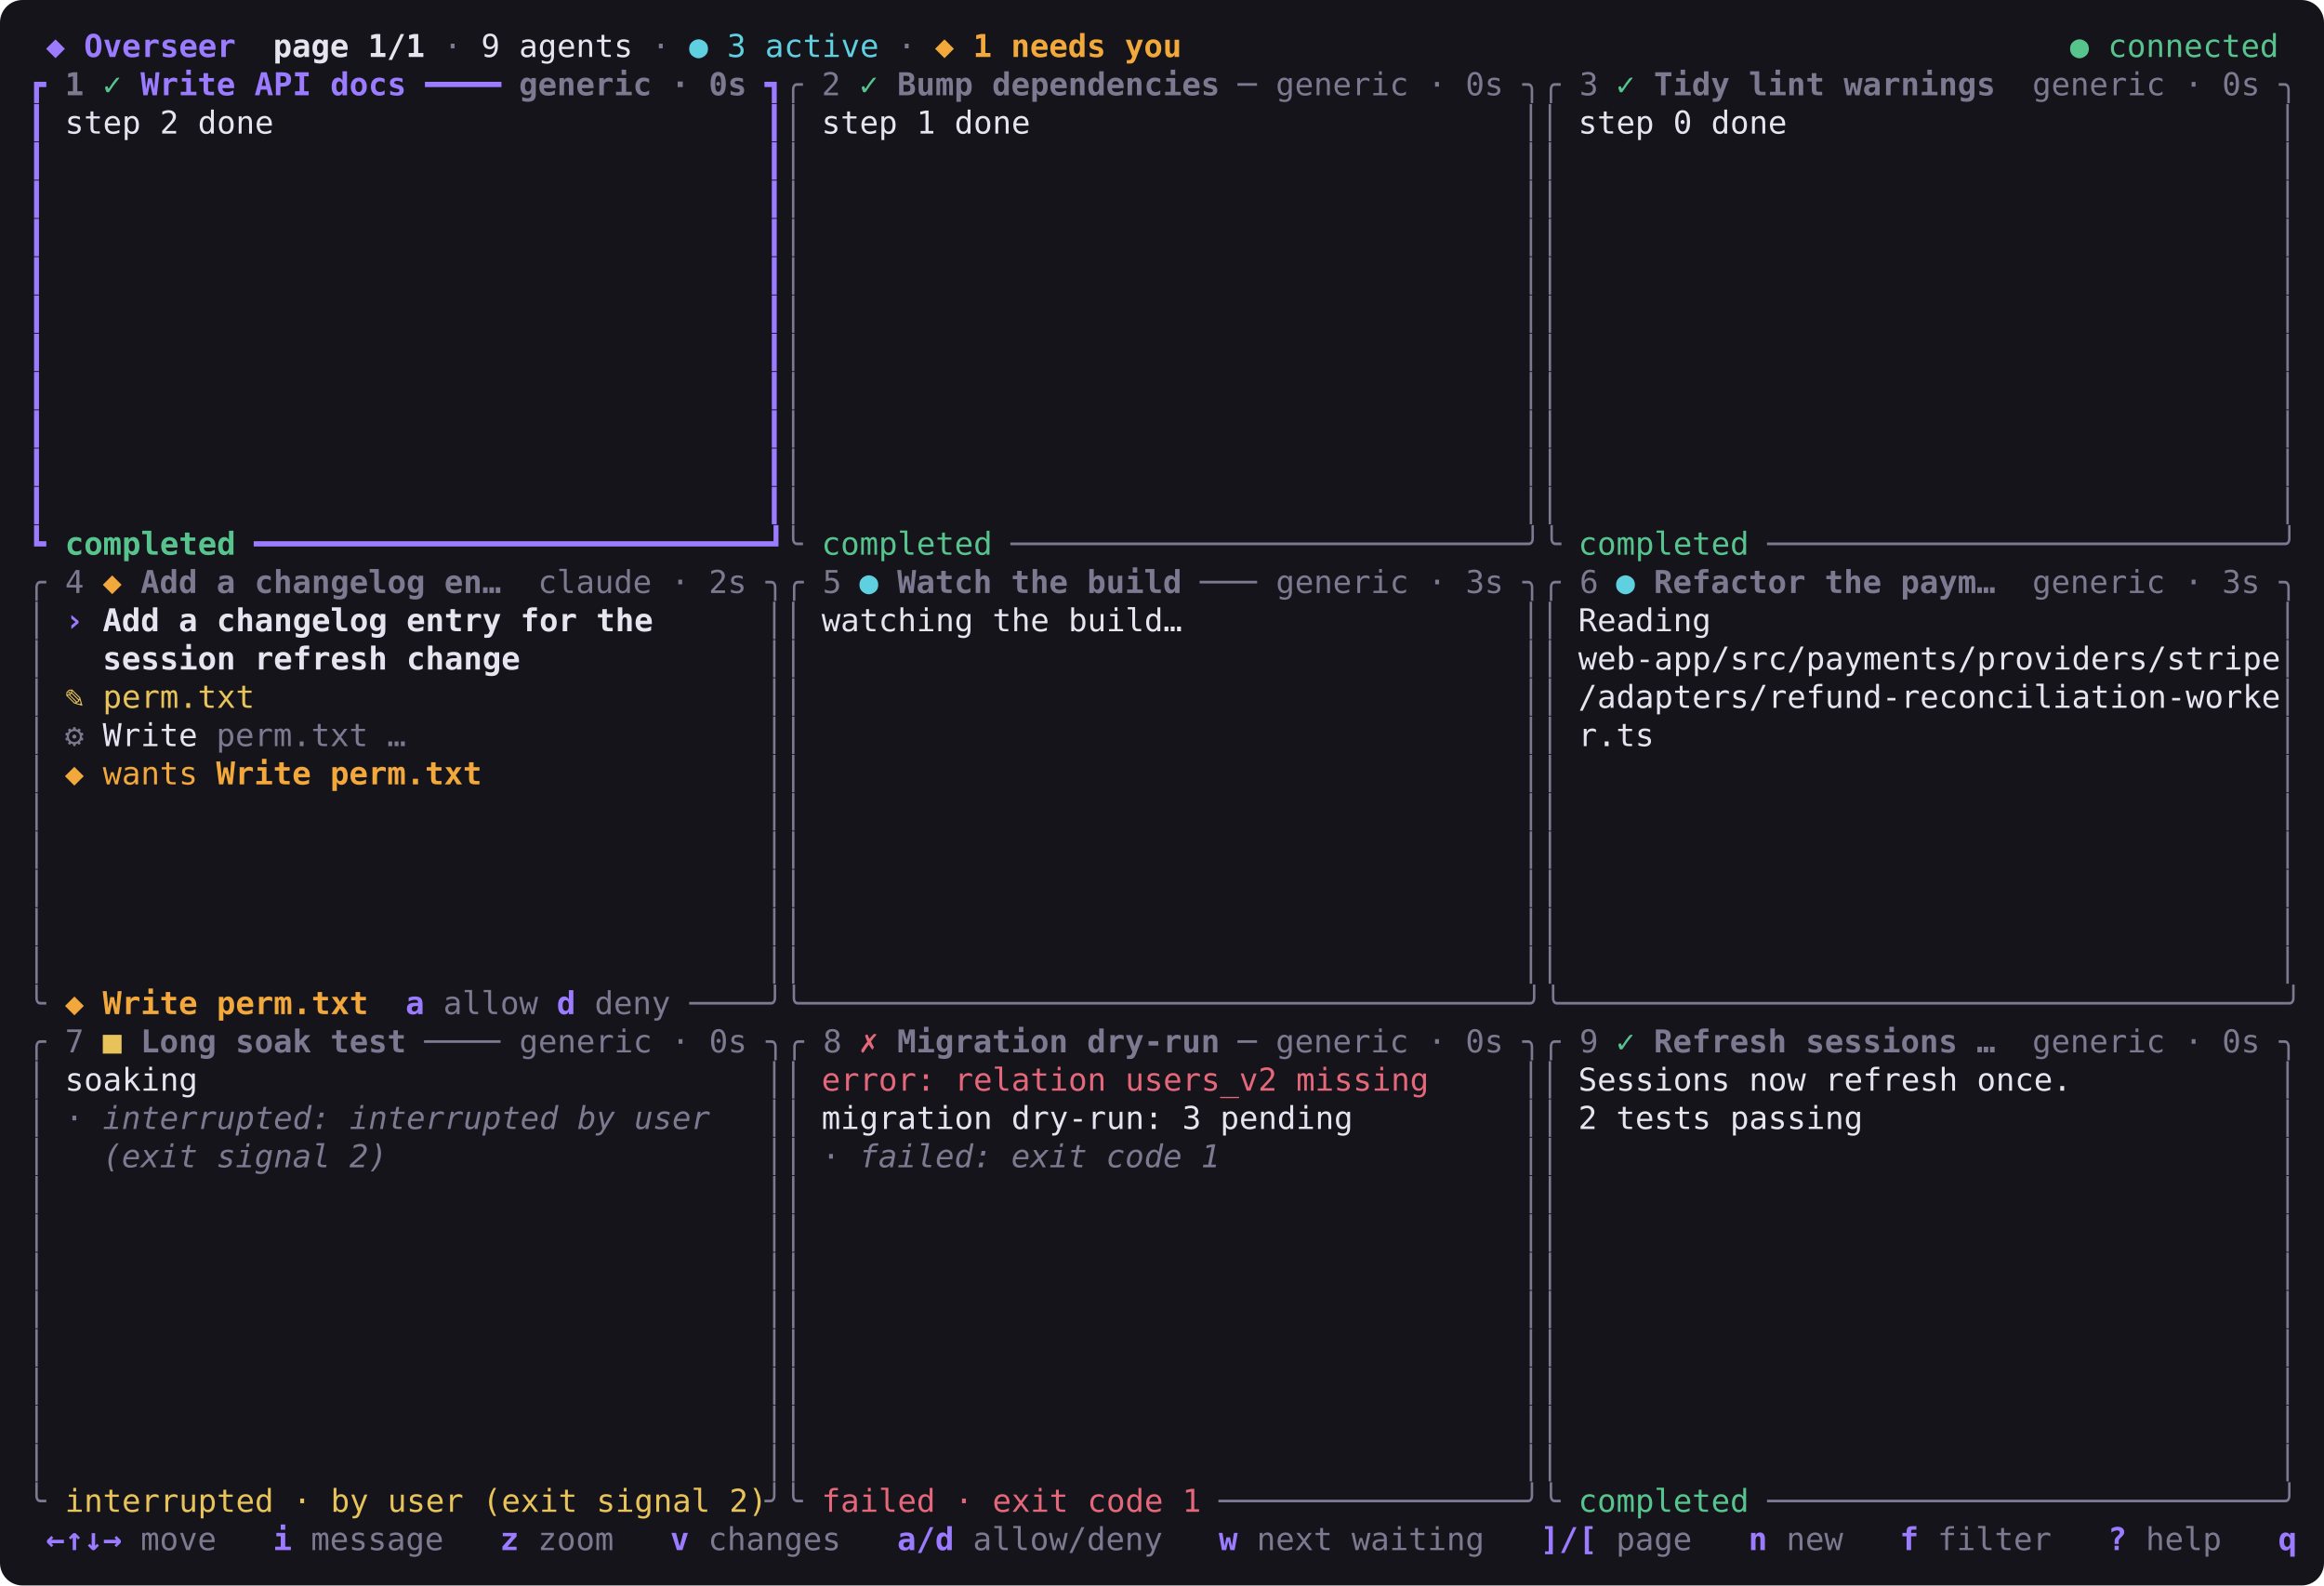
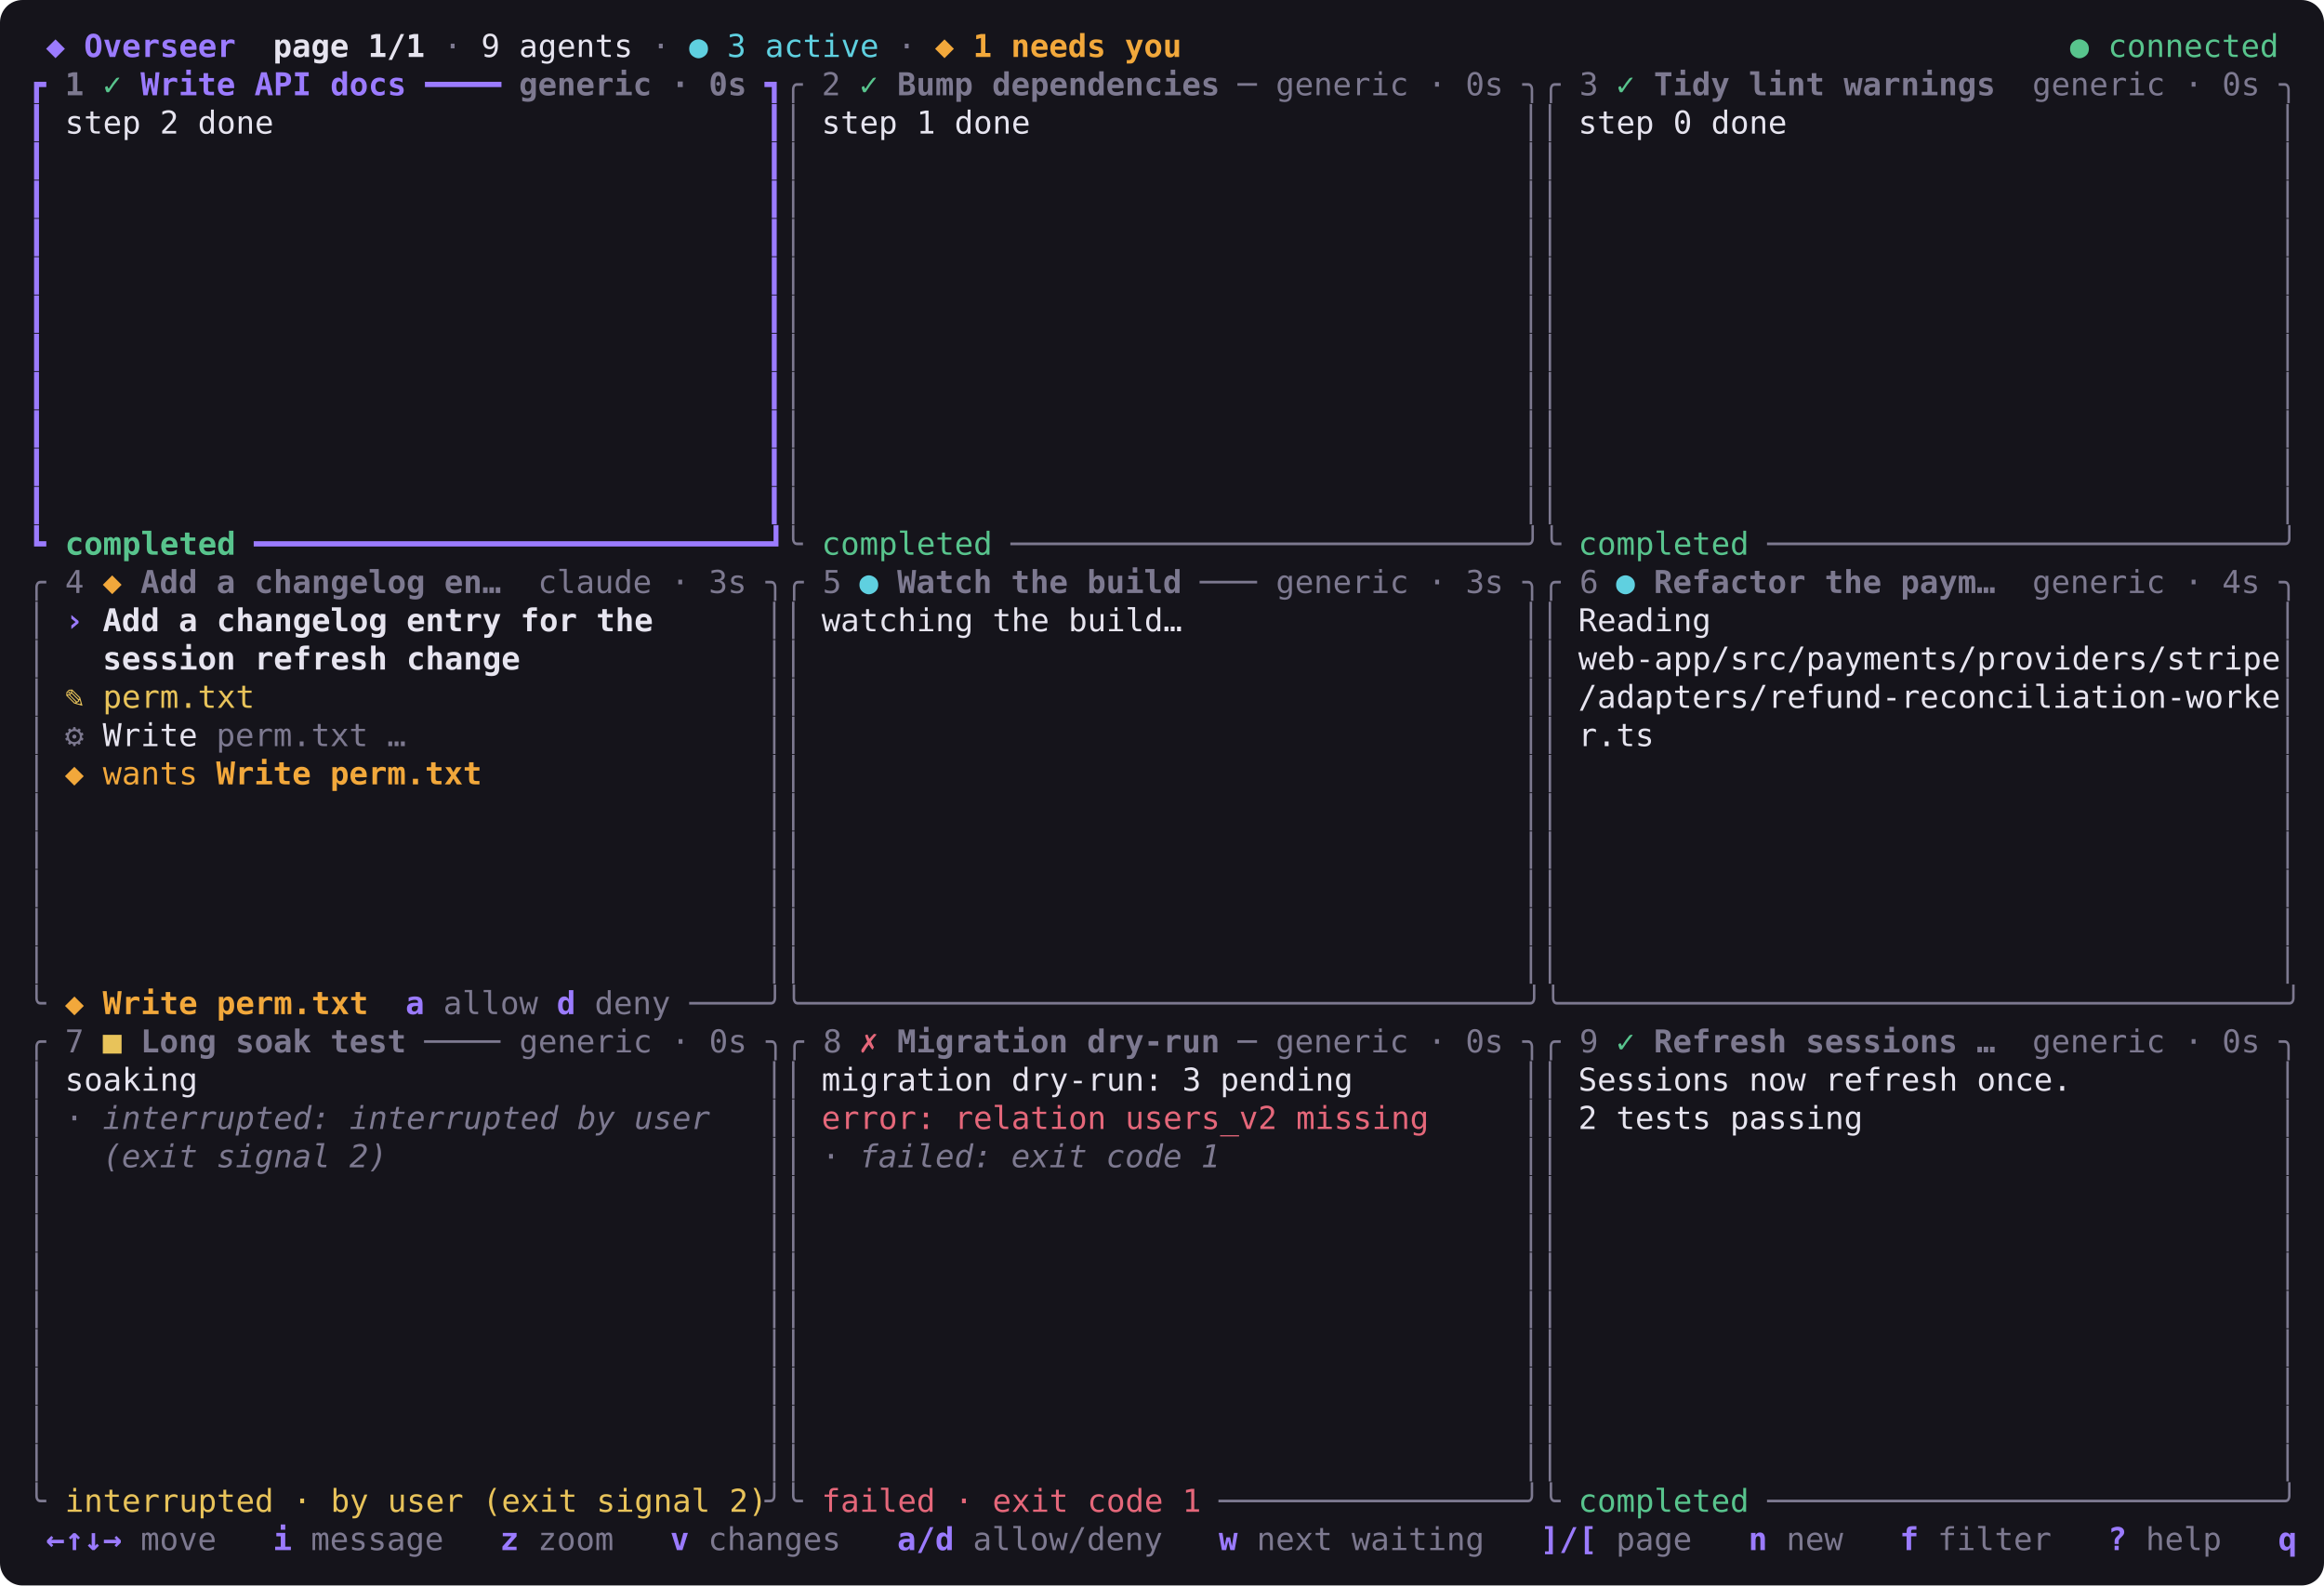
<svg xmlns="http://www.w3.org/2000/svg" width="1032" height="704" viewBox="0 0 1032 704">
  <rect width="100%" height="100%" rx="10" fill="#15141b" />
  <g font-family="ui-monospace, SFMono-Regular, Menlo, monospace" font-size="14">
    <text x="12.0" y="25.3" textLength="100.8" lengthAdjust="spacingAndGlyphs" fill="#9b7bff" font-weight="700" xml:space="preserve"> ◆ Overseer </text>
    <text x="112.8" y="25.3" textLength="84.0" lengthAdjust="spacingAndGlyphs" fill="#e6e4ef" font-weight="700" xml:space="preserve"> page 1/1 </text>
    <text x="196.8" y="25.3" textLength="16.8" lengthAdjust="spacingAndGlyphs" fill="#7d7990" xml:space="preserve">· </text>
    <text x="213.6" y="25.3" textLength="67.2" lengthAdjust="spacingAndGlyphs" fill="#e6e4ef" xml:space="preserve">9 agents</text>
    <text x="280.8" y="25.3" textLength="25.2" lengthAdjust="spacingAndGlyphs" fill="#7d7990" xml:space="preserve"> · </text>
    <text x="306.0" y="25.3" textLength="84.0" lengthAdjust="spacingAndGlyphs" fill="#5fd0e0" xml:space="preserve">● 3 active</text>
    <text x="390.0" y="25.3" textLength="25.2" lengthAdjust="spacingAndGlyphs" fill="#7d7990" xml:space="preserve"> · </text>
    <text x="415.2" y="25.3" textLength="109.2" lengthAdjust="spacingAndGlyphs" fill="#f2a83b" font-weight="700" xml:space="preserve">◆ 1 needs you</text>
    <text x="919.2" y="25.3" textLength="100.8" lengthAdjust="spacingAndGlyphs" fill="#58c48d" xml:space="preserve">● connected </text>
    <text x="12.0" y="42.3" textLength="8.4" lengthAdjust="spacingAndGlyphs" fill="#9b7bff" font-weight="700" xml:space="preserve">┏</text>
    <text x="20.4" y="42.3" textLength="25.2" lengthAdjust="spacingAndGlyphs" fill="#7d7990" font-weight="700" xml:space="preserve"> 1 </text>
    <text x="45.6" y="42.3" textLength="16.8" lengthAdjust="spacingAndGlyphs" fill="#58c48d" font-weight="700" xml:space="preserve">✓ </text>
    <text x="62.4" y="42.3" textLength="159.6" lengthAdjust="spacingAndGlyphs" fill="#9b7bff" font-weight="700" xml:space="preserve">Write API docs ━━━━</text>
    <text x="222.0" y="42.3" textLength="117.6" lengthAdjust="spacingAndGlyphs" fill="#7d7990" font-weight="700" xml:space="preserve"> generic · 0s </text>
    <text x="339.6" y="42.3" textLength="8.4" lengthAdjust="spacingAndGlyphs" fill="#9b7bff" font-weight="700" xml:space="preserve">┓</text>
    <text x="348.0" y="42.3" textLength="33.6" lengthAdjust="spacingAndGlyphs" fill="#7d7990" xml:space="preserve">╭ 2 </text>
    <text x="381.6" y="42.3" textLength="16.8" lengthAdjust="spacingAndGlyphs" fill="#58c48d" xml:space="preserve">✓ </text>
    <text x="398.4" y="42.3" textLength="142.8" lengthAdjust="spacingAndGlyphs" fill="#7d7990" font-weight="700" xml:space="preserve">Bump dependencies</text>
    <text x="541.2" y="42.3" textLength="176.4" lengthAdjust="spacingAndGlyphs" fill="#7d7990" xml:space="preserve"> ─ generic · 0s ╮╭ 3 </text>
    <text x="717.6" y="42.3" textLength="16.8" lengthAdjust="spacingAndGlyphs" fill="#58c48d" xml:space="preserve">✓ </text>
    <text x="734.4" y="42.3" textLength="151.2" lengthAdjust="spacingAndGlyphs" fill="#7d7990" font-weight="700" xml:space="preserve">Tidy lint warnings</text>
    <text x="885.6" y="42.3" textLength="134.4" lengthAdjust="spacingAndGlyphs" fill="#7d7990" xml:space="preserve">  generic · 0s ╮</text>
    <text x="12.0" y="59.3" textLength="8.4" lengthAdjust="spacingAndGlyphs" fill="#9b7bff" font-weight="700" xml:space="preserve">┃</text>
    <text x="20.4" y="59.3" textLength="319.2" lengthAdjust="spacingAndGlyphs" fill="#e6e4ef" xml:space="preserve"> step 2 done                          </text>
    <text x="339.6" y="59.3" textLength="8.4" lengthAdjust="spacingAndGlyphs" fill="#9b7bff" font-weight="700" xml:space="preserve">┃</text>
    <text x="348.0" y="59.3" textLength="8.4" lengthAdjust="spacingAndGlyphs" fill="#7d7990" xml:space="preserve">│</text>
    <text x="356.4" y="59.3" textLength="319.2" lengthAdjust="spacingAndGlyphs" fill="#e6e4ef" xml:space="preserve"> step 1 done                          </text>
    <text x="675.6" y="59.3" textLength="16.8" lengthAdjust="spacingAndGlyphs" fill="#7d7990" xml:space="preserve">││</text>
    <text x="692.4" y="59.3" textLength="319.2" lengthAdjust="spacingAndGlyphs" fill="#e6e4ef" xml:space="preserve"> step 0 done                          </text>
    <text x="1011.6" y="59.3" textLength="8.4" lengthAdjust="spacingAndGlyphs" fill="#7d7990" xml:space="preserve">│</text>
    <text x="12.0" y="76.3" textLength="8.4" lengthAdjust="spacingAndGlyphs" fill="#9b7bff" font-weight="700" xml:space="preserve">┃</text>
    <text x="339.6" y="76.3" textLength="8.4" lengthAdjust="spacingAndGlyphs" fill="#9b7bff" font-weight="700" xml:space="preserve">┃</text>
    <text x="348.0" y="76.3" textLength="8.4" lengthAdjust="spacingAndGlyphs" fill="#7d7990" xml:space="preserve">│</text>
    <text x="675.6" y="76.3" textLength="16.8" lengthAdjust="spacingAndGlyphs" fill="#7d7990" xml:space="preserve">││</text>
    <text x="1011.6" y="76.3" textLength="8.4" lengthAdjust="spacingAndGlyphs" fill="#7d7990" xml:space="preserve">│</text>
    <text x="12.0" y="93.3" textLength="8.4" lengthAdjust="spacingAndGlyphs" fill="#9b7bff" font-weight="700" xml:space="preserve">┃</text>
    <text x="339.6" y="93.3" textLength="8.4" lengthAdjust="spacingAndGlyphs" fill="#9b7bff" font-weight="700" xml:space="preserve">┃</text>
    <text x="348.0" y="93.3" textLength="8.4" lengthAdjust="spacingAndGlyphs" fill="#7d7990" xml:space="preserve">│</text>
    <text x="675.6" y="93.3" textLength="16.8" lengthAdjust="spacingAndGlyphs" fill="#7d7990" xml:space="preserve">││</text>
    <text x="1011.6" y="93.3" textLength="8.4" lengthAdjust="spacingAndGlyphs" fill="#7d7990" xml:space="preserve">│</text>
    <text x="12.0" y="110.3" textLength="8.4" lengthAdjust="spacingAndGlyphs" fill="#9b7bff" font-weight="700" xml:space="preserve">┃</text>
    <text x="339.6" y="110.3" textLength="8.4" lengthAdjust="spacingAndGlyphs" fill="#9b7bff" font-weight="700" xml:space="preserve">┃</text>
    <text x="348.0" y="110.3" textLength="8.4" lengthAdjust="spacingAndGlyphs" fill="#7d7990" xml:space="preserve">│</text>
    <text x="675.6" y="110.3" textLength="16.8" lengthAdjust="spacingAndGlyphs" fill="#7d7990" xml:space="preserve">││</text>
    <text x="1011.6" y="110.3" textLength="8.4" lengthAdjust="spacingAndGlyphs" fill="#7d7990" xml:space="preserve">│</text>
    <text x="12.0" y="127.3" textLength="8.4" lengthAdjust="spacingAndGlyphs" fill="#9b7bff" font-weight="700" xml:space="preserve">┃</text>
    <text x="339.6" y="127.3" textLength="8.4" lengthAdjust="spacingAndGlyphs" fill="#9b7bff" font-weight="700" xml:space="preserve">┃</text>
    <text x="348.0" y="127.3" textLength="8.4" lengthAdjust="spacingAndGlyphs" fill="#7d7990" xml:space="preserve">│</text>
    <text x="675.6" y="127.3" textLength="16.8" lengthAdjust="spacingAndGlyphs" fill="#7d7990" xml:space="preserve">││</text>
    <text x="1011.6" y="127.3" textLength="8.4" lengthAdjust="spacingAndGlyphs" fill="#7d7990" xml:space="preserve">│</text>
    <text x="12.0" y="144.3" textLength="8.4" lengthAdjust="spacingAndGlyphs" fill="#9b7bff" font-weight="700" xml:space="preserve">┃</text>
    <text x="339.6" y="144.3" textLength="8.4" lengthAdjust="spacingAndGlyphs" fill="#9b7bff" font-weight="700" xml:space="preserve">┃</text>
    <text x="348.0" y="144.3" textLength="8.4" lengthAdjust="spacingAndGlyphs" fill="#7d7990" xml:space="preserve">│</text>
    <text x="675.6" y="144.3" textLength="16.8" lengthAdjust="spacingAndGlyphs" fill="#7d7990" xml:space="preserve">││</text>
    <text x="1011.6" y="144.3" textLength="8.4" lengthAdjust="spacingAndGlyphs" fill="#7d7990" xml:space="preserve">│</text>
    <text x="12.0" y="161.3" textLength="8.4" lengthAdjust="spacingAndGlyphs" fill="#9b7bff" font-weight="700" xml:space="preserve">┃</text>
    <text x="339.6" y="161.3" textLength="8.4" lengthAdjust="spacingAndGlyphs" fill="#9b7bff" font-weight="700" xml:space="preserve">┃</text>
    <text x="348.0" y="161.3" textLength="8.4" lengthAdjust="spacingAndGlyphs" fill="#7d7990" xml:space="preserve">│</text>
    <text x="675.6" y="161.3" textLength="16.8" lengthAdjust="spacingAndGlyphs" fill="#7d7990" xml:space="preserve">││</text>
    <text x="1011.6" y="161.3" textLength="8.4" lengthAdjust="spacingAndGlyphs" fill="#7d7990" xml:space="preserve">│</text>
    <text x="12.0" y="178.3" textLength="8.4" lengthAdjust="spacingAndGlyphs" fill="#9b7bff" font-weight="700" xml:space="preserve">┃</text>
    <text x="339.6" y="178.3" textLength="8.4" lengthAdjust="spacingAndGlyphs" fill="#9b7bff" font-weight="700" xml:space="preserve">┃</text>
    <text x="348.0" y="178.3" textLength="8.4" lengthAdjust="spacingAndGlyphs" fill="#7d7990" xml:space="preserve">│</text>
    <text x="675.6" y="178.3" textLength="16.8" lengthAdjust="spacingAndGlyphs" fill="#7d7990" xml:space="preserve">││</text>
    <text x="1011.6" y="178.3" textLength="8.4" lengthAdjust="spacingAndGlyphs" fill="#7d7990" xml:space="preserve">│</text>
    <text x="12.0" y="195.3" textLength="8.4" lengthAdjust="spacingAndGlyphs" fill="#9b7bff" font-weight="700" xml:space="preserve">┃</text>
    <text x="339.6" y="195.3" textLength="8.4" lengthAdjust="spacingAndGlyphs" fill="#9b7bff" font-weight="700" xml:space="preserve">┃</text>
    <text x="348.0" y="195.3" textLength="8.4" lengthAdjust="spacingAndGlyphs" fill="#7d7990" xml:space="preserve">│</text>
    <text x="675.6" y="195.3" textLength="16.8" lengthAdjust="spacingAndGlyphs" fill="#7d7990" xml:space="preserve">││</text>
    <text x="1011.6" y="195.3" textLength="8.4" lengthAdjust="spacingAndGlyphs" fill="#7d7990" xml:space="preserve">│</text>
    <text x="12.0" y="212.3" textLength="8.4" lengthAdjust="spacingAndGlyphs" fill="#9b7bff" font-weight="700" xml:space="preserve">┃</text>
    <text x="339.6" y="212.3" textLength="8.4" lengthAdjust="spacingAndGlyphs" fill="#9b7bff" font-weight="700" xml:space="preserve">┃</text>
    <text x="348.0" y="212.3" textLength="8.4" lengthAdjust="spacingAndGlyphs" fill="#7d7990" xml:space="preserve">│</text>
    <text x="675.6" y="212.3" textLength="16.8" lengthAdjust="spacingAndGlyphs" fill="#7d7990" xml:space="preserve">││</text>
    <text x="1011.6" y="212.3" textLength="8.4" lengthAdjust="spacingAndGlyphs" fill="#7d7990" xml:space="preserve">│</text>
    <text x="12.0" y="229.3" textLength="8.4" lengthAdjust="spacingAndGlyphs" fill="#9b7bff" font-weight="700" xml:space="preserve">┃</text>
    <text x="339.6" y="229.3" textLength="8.4" lengthAdjust="spacingAndGlyphs" fill="#9b7bff" font-weight="700" xml:space="preserve">┃</text>
    <text x="348.0" y="229.3" textLength="8.4" lengthAdjust="spacingAndGlyphs" fill="#7d7990" xml:space="preserve">│</text>
    <text x="675.6" y="229.3" textLength="16.8" lengthAdjust="spacingAndGlyphs" fill="#7d7990" xml:space="preserve">││</text>
    <text x="1011.6" y="229.3" textLength="8.4" lengthAdjust="spacingAndGlyphs" fill="#7d7990" xml:space="preserve">│</text>
    <text x="12.0" y="246.3" textLength="8.4" lengthAdjust="spacingAndGlyphs" fill="#9b7bff" font-weight="700" xml:space="preserve">┗</text>
    <text x="20.4" y="246.3" textLength="92.4" lengthAdjust="spacingAndGlyphs" fill="#58c48d" font-weight="700" xml:space="preserve"> completed </text>
    <text x="112.8" y="246.3" textLength="235.2" lengthAdjust="spacingAndGlyphs" fill="#9b7bff" font-weight="700" xml:space="preserve">━━━━━━━━━━━━━━━━━━━━━━━━━━━┛</text>
    <text x="348.0" y="246.3" textLength="8.4" lengthAdjust="spacingAndGlyphs" fill="#7d7990" xml:space="preserve">╰</text>
    <text x="356.4" y="246.3" textLength="92.4" lengthAdjust="spacingAndGlyphs" fill="#58c48d" xml:space="preserve"> completed </text>
    <text x="448.8" y="246.3" textLength="243.6" lengthAdjust="spacingAndGlyphs" fill="#7d7990" xml:space="preserve">───────────────────────────╯╰</text>
    <text x="692.4" y="246.3" textLength="92.4" lengthAdjust="spacingAndGlyphs" fill="#58c48d" xml:space="preserve"> completed </text>
    <text x="784.8" y="246.3" textLength="235.2" lengthAdjust="spacingAndGlyphs" fill="#7d7990" xml:space="preserve">───────────────────────────╯</text>
    <text x="12.0" y="263.3" textLength="33.6" lengthAdjust="spacingAndGlyphs" fill="#7d7990" xml:space="preserve">╭ 4 </text>
    <text x="45.6" y="263.3" textLength="16.8" lengthAdjust="spacingAndGlyphs" fill="#f2a83b" xml:space="preserve">◆ </text>
    <text x="62.4" y="263.3" textLength="159.6" lengthAdjust="spacingAndGlyphs" fill="#7d7990" font-weight="700" xml:space="preserve">Add a changelog en…</text>
-     <text x="222.0" y="263.3" textLength="159.6" lengthAdjust="spacingAndGlyphs" fill="#7d7990" xml:space="preserve">  claude · 2s ╮╭ 5 </text>
+     <text x="222.0" y="263.3" textLength="159.6" lengthAdjust="spacingAndGlyphs" fill="#7d7990" xml:space="preserve">  claude · 3s ╮╭ 5 </text>
    <text x="381.6" y="263.3" textLength="16.8" lengthAdjust="spacingAndGlyphs" fill="#5fd0e0" xml:space="preserve">● </text>
    <text x="398.4" y="263.3" textLength="126.0" lengthAdjust="spacingAndGlyphs" fill="#7d7990" font-weight="700" xml:space="preserve">Watch the build</text>
    <text x="524.4" y="263.3" textLength="193.2" lengthAdjust="spacingAndGlyphs" fill="#7d7990" xml:space="preserve"> ─── generic · 3s ╮╭ 6 </text>
    <text x="717.6" y="263.3" textLength="16.8" lengthAdjust="spacingAndGlyphs" fill="#5fd0e0" xml:space="preserve">● </text>
    <text x="734.4" y="263.3" textLength="151.2" lengthAdjust="spacingAndGlyphs" fill="#7d7990" font-weight="700" xml:space="preserve">Refactor the paym…</text>
-     <text x="885.6" y="263.3" textLength="134.4" lengthAdjust="spacingAndGlyphs" fill="#7d7990" xml:space="preserve">  generic · 3s ╮</text>
+     <text x="885.6" y="263.3" textLength="134.4" lengthAdjust="spacingAndGlyphs" fill="#7d7990" xml:space="preserve">  generic · 4s ╮</text>
    <text x="12.0" y="280.3" textLength="8.4" lengthAdjust="spacingAndGlyphs" fill="#7d7990" xml:space="preserve">│</text>
    <text x="28.8" y="280.3" textLength="16.8" lengthAdjust="spacingAndGlyphs" fill="#9b7bff" font-weight="700" xml:space="preserve">› </text>
    <text x="45.6" y="280.3" textLength="252.0" lengthAdjust="spacingAndGlyphs" fill="#e6e4ef" font-weight="700" xml:space="preserve">Add a changelog entry for the </text>
    <text x="339.6" y="280.3" textLength="16.8" lengthAdjust="spacingAndGlyphs" fill="#7d7990" xml:space="preserve">││</text>
    <text x="356.4" y="280.3" textLength="319.2" lengthAdjust="spacingAndGlyphs" fill="#e6e4ef" xml:space="preserve"> watching the build…                  </text>
    <text x="675.6" y="280.3" textLength="16.8" lengthAdjust="spacingAndGlyphs" fill="#7d7990" xml:space="preserve">││</text>
    <text x="692.4" y="280.3" textLength="319.2" lengthAdjust="spacingAndGlyphs" fill="#e6e4ef" xml:space="preserve"> Reading                              </text>
    <text x="1011.6" y="280.3" textLength="8.4" lengthAdjust="spacingAndGlyphs" fill="#7d7990" xml:space="preserve">│</text>
    <text x="12.0" y="297.3" textLength="8.4" lengthAdjust="spacingAndGlyphs" fill="#7d7990" xml:space="preserve">│</text>
    <text x="45.6" y="297.3" textLength="184.8" lengthAdjust="spacingAndGlyphs" fill="#e6e4ef" font-weight="700" xml:space="preserve">session refresh change</text>
    <text x="339.6" y="297.3" textLength="16.8" lengthAdjust="spacingAndGlyphs" fill="#7d7990" xml:space="preserve">││</text>
    <text x="675.6" y="297.3" textLength="16.8" lengthAdjust="spacingAndGlyphs" fill="#7d7990" xml:space="preserve">││</text>
    <text x="692.4" y="297.3" textLength="319.2" lengthAdjust="spacingAndGlyphs" fill="#e6e4ef" xml:space="preserve"> web-app/src/payments/providers/stripe</text>
    <text x="1011.6" y="297.3" textLength="8.4" lengthAdjust="spacingAndGlyphs" fill="#7d7990" xml:space="preserve">│</text>
    <text x="12.0" y="314.3" textLength="8.4" lengthAdjust="spacingAndGlyphs" fill="#7d7990" xml:space="preserve">│</text>
    <text x="28.8" y="314.3" textLength="84.0" lengthAdjust="spacingAndGlyphs" fill="#e8c35a" xml:space="preserve">✎ perm.txt</text>
    <text x="339.6" y="314.3" textLength="16.8" lengthAdjust="spacingAndGlyphs" fill="#7d7990" xml:space="preserve">││</text>
    <text x="675.6" y="314.3" textLength="16.8" lengthAdjust="spacingAndGlyphs" fill="#7d7990" xml:space="preserve">││</text>
    <text x="692.4" y="314.3" textLength="319.2" lengthAdjust="spacingAndGlyphs" fill="#e6e4ef" xml:space="preserve"> /adapters/refund-reconciliation-worke</text>
    <text x="1011.6" y="314.3" textLength="8.4" lengthAdjust="spacingAndGlyphs" fill="#7d7990" xml:space="preserve">│</text>
    <text x="12.0" y="331.3" textLength="8.4" lengthAdjust="spacingAndGlyphs" fill="#7d7990" xml:space="preserve">│</text>
    <text x="28.8" y="331.3" textLength="16.8" lengthAdjust="spacingAndGlyphs" fill="#7d7990" xml:space="preserve">⚙ </text>
    <text x="45.6" y="331.3" textLength="42.0" lengthAdjust="spacingAndGlyphs" fill="#e6e4ef" xml:space="preserve">Write</text>
    <text x="87.6" y="331.3" textLength="92.4" lengthAdjust="spacingAndGlyphs" fill="#7d7990" xml:space="preserve"> perm.txt …</text>
    <text x="339.6" y="331.3" textLength="16.8" lengthAdjust="spacingAndGlyphs" fill="#7d7990" xml:space="preserve">││</text>
    <text x="675.6" y="331.3" textLength="16.8" lengthAdjust="spacingAndGlyphs" fill="#7d7990" xml:space="preserve">││</text>
    <text x="692.4" y="331.3" textLength="319.2" lengthAdjust="spacingAndGlyphs" fill="#e6e4ef" xml:space="preserve"> r.ts                                 </text>
    <text x="1011.6" y="331.3" textLength="8.4" lengthAdjust="spacingAndGlyphs" fill="#7d7990" xml:space="preserve">│</text>
    <text x="12.0" y="348.3" textLength="8.4" lengthAdjust="spacingAndGlyphs" fill="#7d7990" xml:space="preserve">│</text>
    <text x="28.8" y="348.3" textLength="67.2" lengthAdjust="spacingAndGlyphs" fill="#f2a83b" xml:space="preserve">◆ wants </text>
    <text x="96.0" y="348.3" textLength="117.6" lengthAdjust="spacingAndGlyphs" fill="#f2a83b" font-weight="700" xml:space="preserve">Write perm.txt</text>
    <text x="339.6" y="348.3" textLength="16.8" lengthAdjust="spacingAndGlyphs" fill="#7d7990" xml:space="preserve">││</text>
    <text x="675.6" y="348.3" textLength="16.8" lengthAdjust="spacingAndGlyphs" fill="#7d7990" xml:space="preserve">││</text>
    <text x="1011.6" y="348.3" textLength="8.4" lengthAdjust="spacingAndGlyphs" fill="#7d7990" xml:space="preserve">│</text>
    <text x="12.0" y="365.3" textLength="8.4" lengthAdjust="spacingAndGlyphs" fill="#7d7990" xml:space="preserve">│</text>
    <text x="339.6" y="365.3" textLength="16.8" lengthAdjust="spacingAndGlyphs" fill="#7d7990" xml:space="preserve">││</text>
    <text x="675.6" y="365.3" textLength="16.8" lengthAdjust="spacingAndGlyphs" fill="#7d7990" xml:space="preserve">││</text>
    <text x="1011.6" y="365.3" textLength="8.4" lengthAdjust="spacingAndGlyphs" fill="#7d7990" xml:space="preserve">│</text>
    <text x="12.0" y="382.3" textLength="8.4" lengthAdjust="spacingAndGlyphs" fill="#7d7990" xml:space="preserve">│</text>
    <text x="339.6" y="382.3" textLength="16.8" lengthAdjust="spacingAndGlyphs" fill="#7d7990" xml:space="preserve">││</text>
    <text x="675.6" y="382.3" textLength="16.8" lengthAdjust="spacingAndGlyphs" fill="#7d7990" xml:space="preserve">││</text>
    <text x="1011.6" y="382.3" textLength="8.4" lengthAdjust="spacingAndGlyphs" fill="#7d7990" xml:space="preserve">│</text>
    <text x="12.0" y="399.3" textLength="8.4" lengthAdjust="spacingAndGlyphs" fill="#7d7990" xml:space="preserve">│</text>
    <text x="339.6" y="399.3" textLength="16.8" lengthAdjust="spacingAndGlyphs" fill="#7d7990" xml:space="preserve">││</text>
    <text x="675.6" y="399.3" textLength="16.8" lengthAdjust="spacingAndGlyphs" fill="#7d7990" xml:space="preserve">││</text>
    <text x="1011.6" y="399.3" textLength="8.4" lengthAdjust="spacingAndGlyphs" fill="#7d7990" xml:space="preserve">│</text>
    <text x="12.0" y="416.3" textLength="8.4" lengthAdjust="spacingAndGlyphs" fill="#7d7990" xml:space="preserve">│</text>
    <text x="339.6" y="416.3" textLength="16.8" lengthAdjust="spacingAndGlyphs" fill="#7d7990" xml:space="preserve">││</text>
    <text x="675.6" y="416.3" textLength="16.8" lengthAdjust="spacingAndGlyphs" fill="#7d7990" xml:space="preserve">││</text>
    <text x="1011.6" y="416.3" textLength="8.4" lengthAdjust="spacingAndGlyphs" fill="#7d7990" xml:space="preserve">│</text>
    <text x="12.0" y="433.3" textLength="8.4" lengthAdjust="spacingAndGlyphs" fill="#7d7990" xml:space="preserve">│</text>
    <text x="339.6" y="433.3" textLength="16.8" lengthAdjust="spacingAndGlyphs" fill="#7d7990" xml:space="preserve">││</text>
    <text x="675.6" y="433.3" textLength="16.8" lengthAdjust="spacingAndGlyphs" fill="#7d7990" xml:space="preserve">││</text>
    <text x="1011.6" y="433.3" textLength="8.4" lengthAdjust="spacingAndGlyphs" fill="#7d7990" xml:space="preserve">│</text>
    <text x="12.0" y="450.3" textLength="8.4" lengthAdjust="spacingAndGlyphs" fill="#7d7990" xml:space="preserve">╰</text>
    <text x="20.4" y="450.3" textLength="25.2" lengthAdjust="spacingAndGlyphs" fill="#f2a83b" xml:space="preserve"> ◆ </text>
    <text x="45.6" y="450.3" textLength="117.6" lengthAdjust="spacingAndGlyphs" fill="#f2a83b" font-weight="700" xml:space="preserve">Write perm.txt</text>
    <text x="163.2" y="450.3" textLength="25.2" lengthAdjust="spacingAndGlyphs" fill="#9b7bff" font-weight="700" xml:space="preserve">  a</text>
    <text x="188.4" y="450.3" textLength="58.8" lengthAdjust="spacingAndGlyphs" fill="#7d7990" xml:space="preserve"> allow </text>
    <text x="247.2" y="450.3" textLength="8.4" lengthAdjust="spacingAndGlyphs" fill="#9b7bff" font-weight="700" xml:space="preserve">d</text>
    <text x="255.6" y="450.3" textLength="764.4" lengthAdjust="spacingAndGlyphs" fill="#7d7990" xml:space="preserve"> deny ────╯╰──────────────────────────────────────╯╰──────────────────────────────────────╯</text>
    <text x="12.0" y="467.3" textLength="33.6" lengthAdjust="spacingAndGlyphs" fill="#7d7990" xml:space="preserve">╭ 7 </text>
    <text x="45.6" y="467.3" textLength="16.8" lengthAdjust="spacingAndGlyphs" fill="#e8c35a" xml:space="preserve">■ </text>
    <text x="62.4" y="467.3" textLength="117.6" lengthAdjust="spacingAndGlyphs" fill="#7d7990" font-weight="700" xml:space="preserve">Long soak test</text>
    <text x="180.0" y="467.3" textLength="201.6" lengthAdjust="spacingAndGlyphs" fill="#7d7990" xml:space="preserve"> ──── generic · 0s ╮╭ 8 </text>
    <text x="381.6" y="467.3" textLength="16.8" lengthAdjust="spacingAndGlyphs" fill="#e5677a" xml:space="preserve">✗ </text>
    <text x="398.4" y="467.3" textLength="142.8" lengthAdjust="spacingAndGlyphs" fill="#7d7990" font-weight="700" xml:space="preserve">Migration dry-run</text>
    <text x="541.2" y="467.3" textLength="176.4" lengthAdjust="spacingAndGlyphs" fill="#7d7990" xml:space="preserve"> ─ generic · 0s ╮╭ 9 </text>
    <text x="717.6" y="467.3" textLength="16.8" lengthAdjust="spacingAndGlyphs" fill="#58c48d" xml:space="preserve">✓ </text>
    <text x="734.4" y="467.3" textLength="151.2" lengthAdjust="spacingAndGlyphs" fill="#7d7990" font-weight="700" xml:space="preserve">Refresh sessions …</text>
    <text x="885.6" y="467.3" textLength="134.4" lengthAdjust="spacingAndGlyphs" fill="#7d7990" xml:space="preserve">  generic · 0s ╮</text>
    <text x="12.0" y="484.3" textLength="8.4" lengthAdjust="spacingAndGlyphs" fill="#7d7990" xml:space="preserve">│</text>
    <text x="20.4" y="484.3" textLength="319.2" lengthAdjust="spacingAndGlyphs" fill="#e6e4ef" xml:space="preserve"> soaking                              </text>
    <text x="339.6" y="484.3" textLength="16.8" lengthAdjust="spacingAndGlyphs" fill="#7d7990" xml:space="preserve">││</text>
-     <text x="364.8" y="484.3" textLength="268.8" lengthAdjust="spacingAndGlyphs" fill="#e5677a" xml:space="preserve">error: relation users_v2 missing</text>
+     <text x="356.4" y="484.3" textLength="319.2" lengthAdjust="spacingAndGlyphs" fill="#e6e4ef" xml:space="preserve"> migration dry-run: 3 pending         </text>
    <text x="675.6" y="484.3" textLength="16.8" lengthAdjust="spacingAndGlyphs" fill="#7d7990" xml:space="preserve">││</text>
    <text x="692.4" y="484.3" textLength="319.2" lengthAdjust="spacingAndGlyphs" fill="#e6e4ef" xml:space="preserve"> Sessions now refresh once.           </text>
    <text x="1011.6" y="484.3" textLength="8.4" lengthAdjust="spacingAndGlyphs" fill="#7d7990" xml:space="preserve">│</text>
    <text x="12.0" y="501.3" textLength="8.4" lengthAdjust="spacingAndGlyphs" fill="#7d7990" xml:space="preserve">│</text>
    <text x="28.8" y="501.3" textLength="16.8" lengthAdjust="spacingAndGlyphs" fill="#7d7990" xml:space="preserve">· </text>
    <text x="45.6" y="501.3" textLength="277.2" lengthAdjust="spacingAndGlyphs" fill="#7d7990" font-style="italic" xml:space="preserve">interrupted: interrupted by user </text>
    <text x="339.6" y="501.3" textLength="16.8" lengthAdjust="spacingAndGlyphs" fill="#7d7990" xml:space="preserve">││</text>
-     <text x="356.4" y="501.3" textLength="319.2" lengthAdjust="spacingAndGlyphs" fill="#e6e4ef" xml:space="preserve"> migration dry-run: 3 pending         </text>
+     <text x="364.8" y="501.3" textLength="268.8" lengthAdjust="spacingAndGlyphs" fill="#e5677a" xml:space="preserve">error: relation users_v2 missing</text>
    <text x="675.6" y="501.3" textLength="16.8" lengthAdjust="spacingAndGlyphs" fill="#7d7990" xml:space="preserve">││</text>
    <text x="692.4" y="501.3" textLength="319.2" lengthAdjust="spacingAndGlyphs" fill="#e6e4ef" xml:space="preserve"> 2 tests passing                      </text>
    <text x="1011.6" y="501.3" textLength="8.4" lengthAdjust="spacingAndGlyphs" fill="#7d7990" xml:space="preserve">│</text>
    <text x="12.0" y="518.3" textLength="8.4" lengthAdjust="spacingAndGlyphs" fill="#7d7990" xml:space="preserve">│</text>
    <text x="45.6" y="518.3" textLength="126.0" lengthAdjust="spacingAndGlyphs" fill="#7d7990" font-style="italic" xml:space="preserve">(exit signal 2)</text>
    <text x="339.6" y="518.3" textLength="16.8" lengthAdjust="spacingAndGlyphs" fill="#7d7990" xml:space="preserve">││</text>
    <text x="364.8" y="518.3" textLength="16.8" lengthAdjust="spacingAndGlyphs" fill="#7d7990" xml:space="preserve">· </text>
    <text x="381.6" y="518.3" textLength="159.6" lengthAdjust="spacingAndGlyphs" fill="#7d7990" font-style="italic" xml:space="preserve">failed: exit code 1</text>
    <text x="675.6" y="518.3" textLength="16.8" lengthAdjust="spacingAndGlyphs" fill="#7d7990" xml:space="preserve">││</text>
    <text x="1011.6" y="518.3" textLength="8.4" lengthAdjust="spacingAndGlyphs" fill="#7d7990" xml:space="preserve">│</text>
    <text x="12.0" y="535.3" textLength="8.4" lengthAdjust="spacingAndGlyphs" fill="#7d7990" xml:space="preserve">│</text>
    <text x="339.6" y="535.3" textLength="16.8" lengthAdjust="spacingAndGlyphs" fill="#7d7990" xml:space="preserve">││</text>
    <text x="675.6" y="535.3" textLength="16.8" lengthAdjust="spacingAndGlyphs" fill="#7d7990" xml:space="preserve">││</text>
    <text x="1011.6" y="535.3" textLength="8.4" lengthAdjust="spacingAndGlyphs" fill="#7d7990" xml:space="preserve">│</text>
    <text x="12.0" y="552.3" textLength="8.4" lengthAdjust="spacingAndGlyphs" fill="#7d7990" xml:space="preserve">│</text>
    <text x="339.6" y="552.3" textLength="16.8" lengthAdjust="spacingAndGlyphs" fill="#7d7990" xml:space="preserve">││</text>
    <text x="675.6" y="552.3" textLength="16.8" lengthAdjust="spacingAndGlyphs" fill="#7d7990" xml:space="preserve">││</text>
    <text x="1011.6" y="552.3" textLength="8.4" lengthAdjust="spacingAndGlyphs" fill="#7d7990" xml:space="preserve">│</text>
    <text x="12.0" y="569.3" textLength="8.4" lengthAdjust="spacingAndGlyphs" fill="#7d7990" xml:space="preserve">│</text>
    <text x="339.6" y="569.3" textLength="16.8" lengthAdjust="spacingAndGlyphs" fill="#7d7990" xml:space="preserve">││</text>
    <text x="675.6" y="569.3" textLength="16.8" lengthAdjust="spacingAndGlyphs" fill="#7d7990" xml:space="preserve">││</text>
    <text x="1011.6" y="569.3" textLength="8.4" lengthAdjust="spacingAndGlyphs" fill="#7d7990" xml:space="preserve">│</text>
    <text x="12.0" y="586.3" textLength="8.4" lengthAdjust="spacingAndGlyphs" fill="#7d7990" xml:space="preserve">│</text>
    <text x="339.6" y="586.3" textLength="16.8" lengthAdjust="spacingAndGlyphs" fill="#7d7990" xml:space="preserve">││</text>
    <text x="675.6" y="586.3" textLength="16.8" lengthAdjust="spacingAndGlyphs" fill="#7d7990" xml:space="preserve">││</text>
    <text x="1011.6" y="586.3" textLength="8.4" lengthAdjust="spacingAndGlyphs" fill="#7d7990" xml:space="preserve">│</text>
    <text x="12.0" y="603.3" textLength="8.4" lengthAdjust="spacingAndGlyphs" fill="#7d7990" xml:space="preserve">│</text>
    <text x="339.6" y="603.3" textLength="16.8" lengthAdjust="spacingAndGlyphs" fill="#7d7990" xml:space="preserve">││</text>
    <text x="675.6" y="603.3" textLength="16.8" lengthAdjust="spacingAndGlyphs" fill="#7d7990" xml:space="preserve">││</text>
    <text x="1011.6" y="603.3" textLength="8.4" lengthAdjust="spacingAndGlyphs" fill="#7d7990" xml:space="preserve">│</text>
    <text x="12.0" y="620.3" textLength="8.4" lengthAdjust="spacingAndGlyphs" fill="#7d7990" xml:space="preserve">│</text>
    <text x="339.6" y="620.3" textLength="16.8" lengthAdjust="spacingAndGlyphs" fill="#7d7990" xml:space="preserve">││</text>
    <text x="675.6" y="620.3" textLength="16.8" lengthAdjust="spacingAndGlyphs" fill="#7d7990" xml:space="preserve">││</text>
    <text x="1011.6" y="620.3" textLength="8.4" lengthAdjust="spacingAndGlyphs" fill="#7d7990" xml:space="preserve">│</text>
    <text x="12.0" y="637.3" textLength="8.4" lengthAdjust="spacingAndGlyphs" fill="#7d7990" xml:space="preserve">│</text>
    <text x="339.6" y="637.3" textLength="16.8" lengthAdjust="spacingAndGlyphs" fill="#7d7990" xml:space="preserve">││</text>
    <text x="675.6" y="637.3" textLength="16.8" lengthAdjust="spacingAndGlyphs" fill="#7d7990" xml:space="preserve">││</text>
    <text x="1011.6" y="637.3" textLength="8.4" lengthAdjust="spacingAndGlyphs" fill="#7d7990" xml:space="preserve">│</text>
    <text x="12.0" y="654.3" textLength="8.4" lengthAdjust="spacingAndGlyphs" fill="#7d7990" xml:space="preserve">│</text>
    <text x="339.6" y="654.3" textLength="16.8" lengthAdjust="spacingAndGlyphs" fill="#7d7990" xml:space="preserve">││</text>
    <text x="675.6" y="654.3" textLength="16.8" lengthAdjust="spacingAndGlyphs" fill="#7d7990" xml:space="preserve">││</text>
    <text x="1011.6" y="654.3" textLength="8.4" lengthAdjust="spacingAndGlyphs" fill="#7d7990" xml:space="preserve">│</text>
    <text x="12.0" y="671.3" textLength="8.4" lengthAdjust="spacingAndGlyphs" fill="#7d7990" xml:space="preserve">╰</text>
    <text x="20.4" y="671.3" textLength="319.2" lengthAdjust="spacingAndGlyphs" fill="#e8c35a" xml:space="preserve"> interrupted · by user (exit signal 2)</text>
    <text x="339.6" y="671.3" textLength="16.8" lengthAdjust="spacingAndGlyphs" fill="#7d7990" xml:space="preserve">╯╰</text>
    <text x="356.4" y="671.3" textLength="184.8" lengthAdjust="spacingAndGlyphs" fill="#e5677a" xml:space="preserve"> failed · exit code 1 </text>
    <text x="541.2" y="671.3" textLength="151.2" lengthAdjust="spacingAndGlyphs" fill="#7d7990" xml:space="preserve">────────────────╯╰</text>
    <text x="692.4" y="671.3" textLength="92.4" lengthAdjust="spacingAndGlyphs" fill="#58c48d" xml:space="preserve"> completed </text>
    <text x="784.8" y="671.3" textLength="235.2" lengthAdjust="spacingAndGlyphs" fill="#7d7990" xml:space="preserve">───────────────────────────╯</text>
    <text x="20.4" y="688.3" textLength="33.6" lengthAdjust="spacingAndGlyphs" fill="#9b7bff" font-weight="700" xml:space="preserve">←↑↓→</text>
    <text x="54.0" y="688.3" textLength="67.2" lengthAdjust="spacingAndGlyphs" fill="#7d7990" xml:space="preserve"> move   </text>
    <text x="121.2" y="688.3" textLength="8.4" lengthAdjust="spacingAndGlyphs" fill="#9b7bff" font-weight="700" xml:space="preserve">i</text>
    <text x="129.6" y="688.3" textLength="92.4" lengthAdjust="spacingAndGlyphs" fill="#7d7990" xml:space="preserve"> message   </text>
    <text x="222.0" y="688.3" textLength="8.4" lengthAdjust="spacingAndGlyphs" fill="#9b7bff" font-weight="700" xml:space="preserve">z</text>
    <text x="230.4" y="688.3" textLength="67.2" lengthAdjust="spacingAndGlyphs" fill="#7d7990" xml:space="preserve"> zoom   </text>
    <text x="297.6" y="688.3" textLength="8.4" lengthAdjust="spacingAndGlyphs" fill="#9b7bff" font-weight="700" xml:space="preserve">v</text>
    <text x="306.0" y="688.3" textLength="92.4" lengthAdjust="spacingAndGlyphs" fill="#7d7990" xml:space="preserve"> changes   </text>
    <text x="398.4" y="688.3" textLength="25.2" lengthAdjust="spacingAndGlyphs" fill="#9b7bff" font-weight="700" xml:space="preserve">a/d</text>
    <text x="423.6" y="688.3" textLength="117.6" lengthAdjust="spacingAndGlyphs" fill="#7d7990" xml:space="preserve"> allow/deny   </text>
    <text x="541.2" y="688.3" textLength="8.4" lengthAdjust="spacingAndGlyphs" fill="#9b7bff" font-weight="700" xml:space="preserve">w</text>
    <text x="549.6" y="688.3" textLength="134.4" lengthAdjust="spacingAndGlyphs" fill="#7d7990" xml:space="preserve"> next waiting   </text>
    <text x="684.0" y="688.3" textLength="25.2" lengthAdjust="spacingAndGlyphs" fill="#9b7bff" font-weight="700" xml:space="preserve">]/[</text>
    <text x="709.2" y="688.3" textLength="67.2" lengthAdjust="spacingAndGlyphs" fill="#7d7990" xml:space="preserve"> page   </text>
    <text x="776.4" y="688.3" textLength="8.4" lengthAdjust="spacingAndGlyphs" fill="#9b7bff" font-weight="700" xml:space="preserve">n</text>
    <text x="784.8" y="688.3" textLength="58.8" lengthAdjust="spacingAndGlyphs" fill="#7d7990" xml:space="preserve"> new   </text>
    <text x="843.6" y="688.3" textLength="8.4" lengthAdjust="spacingAndGlyphs" fill="#9b7bff" font-weight="700" xml:space="preserve">f</text>
    <text x="852.0" y="688.3" textLength="84.0" lengthAdjust="spacingAndGlyphs" fill="#7d7990" xml:space="preserve"> filter   </text>
    <text x="936.0" y="688.3" textLength="8.4" lengthAdjust="spacingAndGlyphs" fill="#9b7bff" font-weight="700" xml:space="preserve">?</text>
    <text x="944.4" y="688.3" textLength="67.2" lengthAdjust="spacingAndGlyphs" fill="#7d7990" xml:space="preserve"> help   </text>
    <text x="1011.6" y="688.3" textLength="8.4" lengthAdjust="spacingAndGlyphs" fill="#9b7bff" font-weight="700" xml:space="preserve">q</text>
  </g>
</svg>
